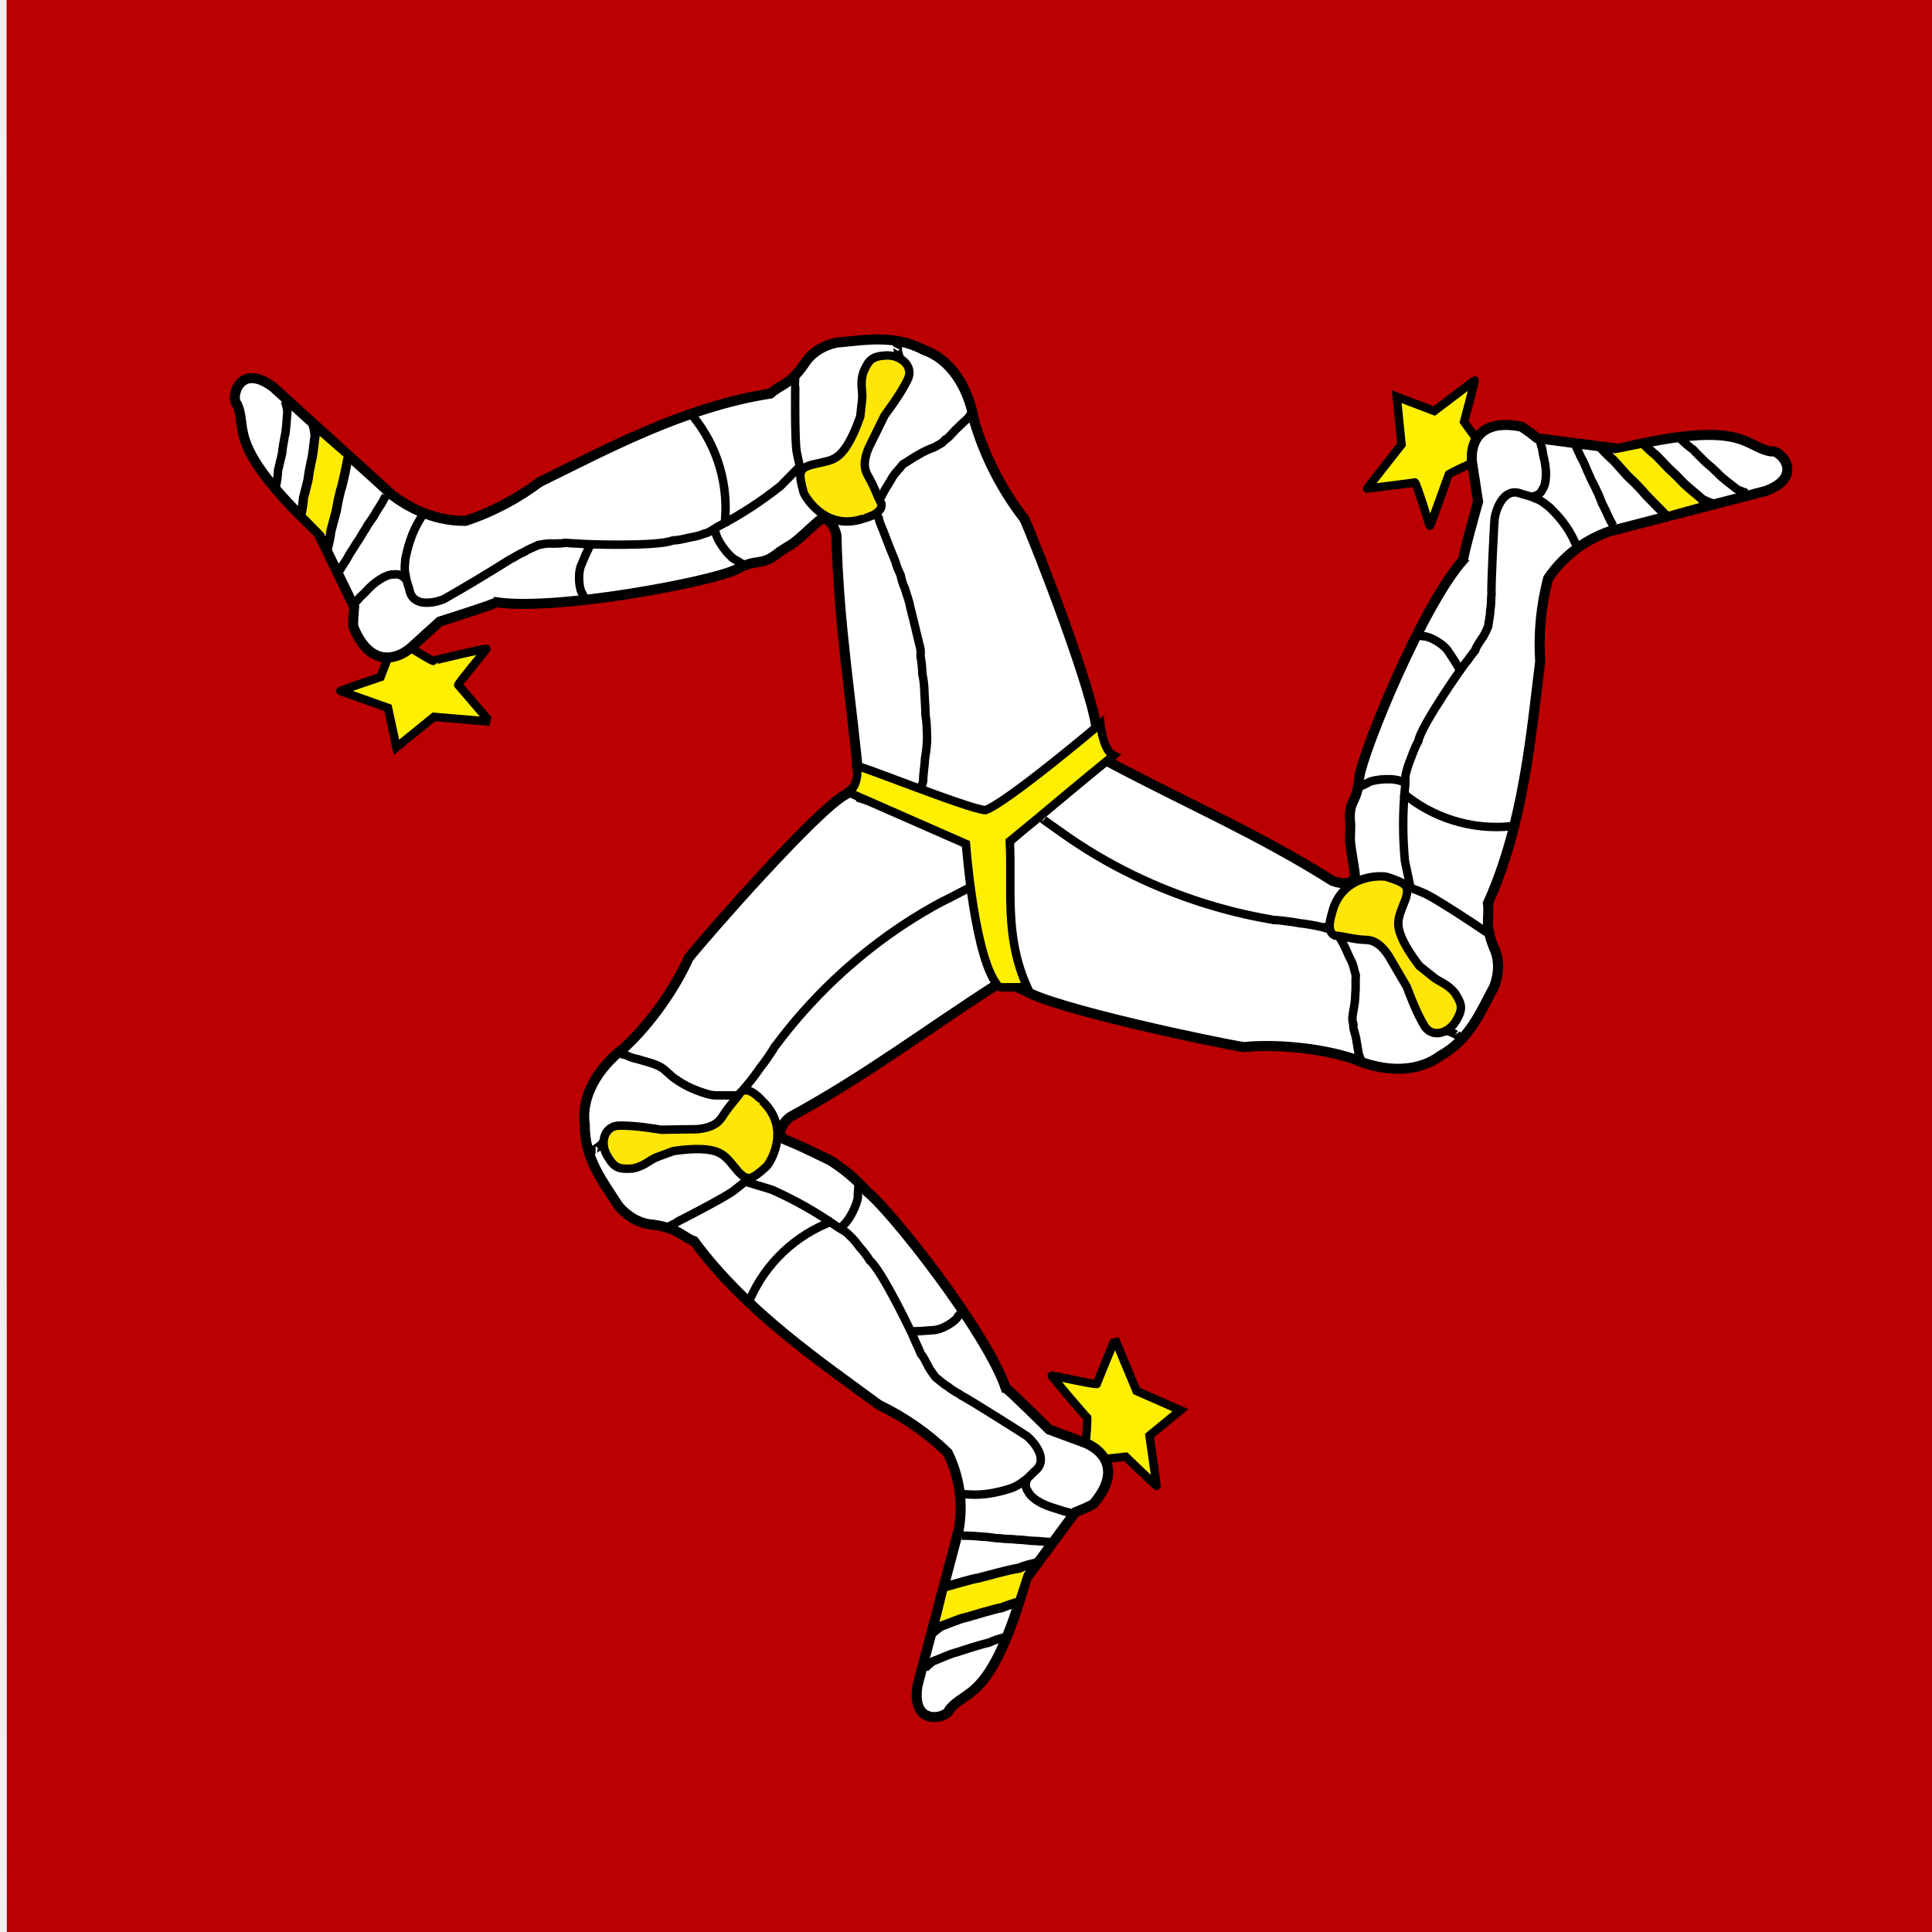
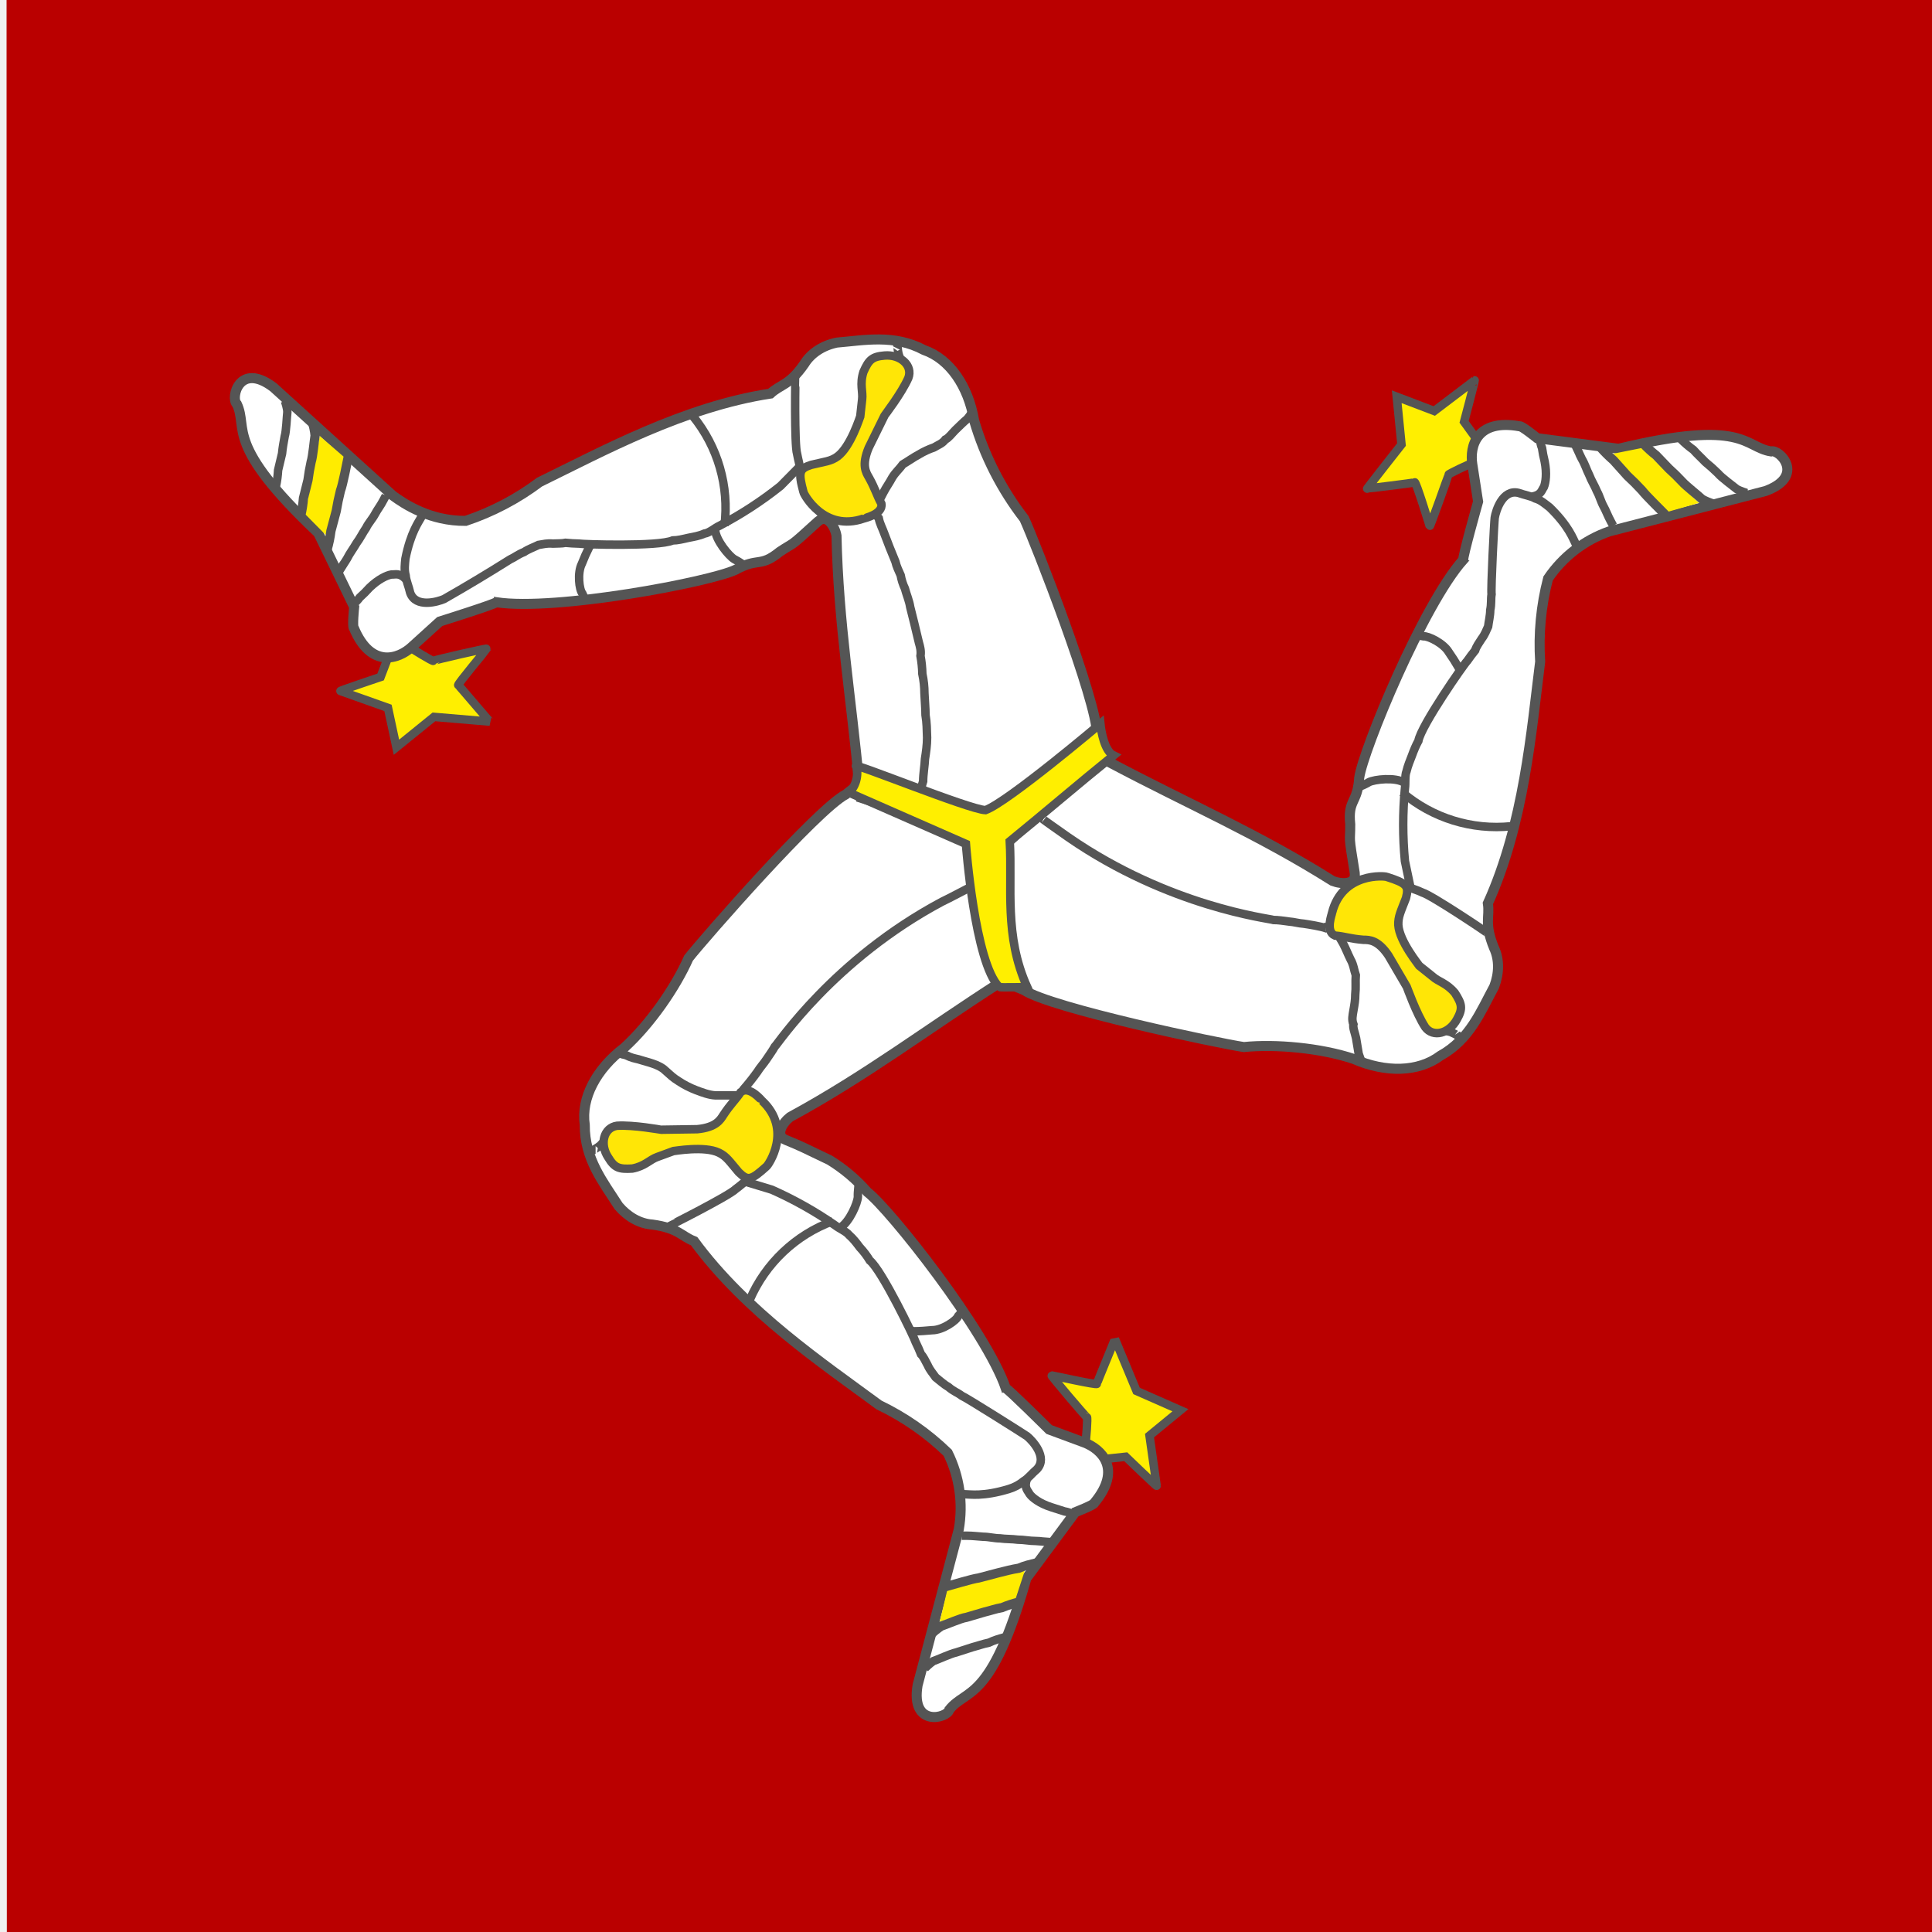
<svg xmlns="http://www.w3.org/2000/svg" id="flag-icon-css-im" viewBox="0 0 512 512">
  <defs>
    <clipPath id="a">
      <path fill-opacity=".7" d="M148.2 0h744.1v744h-744z" />
    </clipPath>
  </defs>
  <g clip-path="url(#a)" transform="matrix(.7 0 0 .7 -102 0)">
    <path fill="#ba0000" fill-rule="evenodd" d="M1063 744H0V0h1063z" />
-     <path fill="#ffef00" fill-rule="evenodd" stroke="#000" stroke-width="3.2" d="M556.6 546.5c.3-1 1-10 .6-10s-13.7-15.8-13.4-15.8 17.2 3.8 17.2 3.2c0-.5 6.8-16.6 6.8-17l8.2 19.7 16.6 7.3-11.7 9.6 2.7 19c0 .3-11.7-11-11.7-11l-13 1.4s-1.7-5.8-2.3-6.4z" />
-     <path fill="#fff" fill-rule="evenodd" stroke="#000" stroke-width="3.8" d="M466 300.7c-11 5.7-53.7 54.5-59.6 62-4.9 11.1-14.5 25-24.4 34-10.5 8-16.4 19-14.9 29.2-.1 12.9 7 21.6 12.8 30.7 3.4 4 8 6.7 12.8 7 10 1.4 10.9 4.4 15.8 6.3 19.7 26.8 49 46.5 70 62a98.8 98.8 0 0126 18.1 47 47 0 014.2 29l-15.6 59c-2.7 16.1 11.3 12.5 12 9.3 6.4-8.2 15.8-2.4 29.2-49.8l18.5-25s7.2-2.8 7.2-3.5c10.8-13 2.5-20.4-3.6-22.8l-13.5-5s-15.7-15.6-16.4-15.6c-7.4-21.7-44-67.9-52.4-74.3a62.1 62.1 0 00-14.3-12.1c-8.5-4.1-11.3-5.5-16.5-7.6-4.4-1.7-1.3-6.5 1.5-8.7 28.9-15.7 51.8-33.2 79.6-51l4.3-2.9-10-57-46.3-16.3c-2.4 1.7-4.2 3.3-6.4 5z" />
+     <path fill="#ffef00" fill-rule="evenodd" stroke="#555555" stroke-width="3.2" d="M556.6 546.5c.3-1 1-10 .6-10s-13.7-15.8-13.4-15.8 17.2 3.8 17.2 3.2c0-.5 6.8-16.6 6.8-17l8.2 19.7 16.6 7.3-11.7 9.6 2.7 19c0 .3-11.7-11-11.7-11l-13 1.4s-1.7-5.8-2.3-6.4z" />
+     <path fill="#fff" fill-rule="evenodd" stroke="#555555" stroke-width="3.8" d="M466 300.7c-11 5.7-53.7 54.5-59.6 62-4.9 11.1-14.5 25-24.4 34-10.5 8-16.4 19-14.9 29.2-.1 12.9 7 21.6 12.8 30.7 3.4 4 8 6.7 12.8 7 10 1.4 10.9 4.4 15.8 6.3 19.7 26.8 49 46.5 70 62a98.8 98.8 0 0126 18.1 47 47 0 014.2 29l-15.6 59c-2.7 16.1 11.3 12.5 12 9.3 6.4-8.2 15.8-2.4 29.2-49.8l18.5-25s7.2-2.8 7.2-3.5c10.8-13 2.5-20.4-3.6-22.8l-13.5-5s-15.7-15.6-16.4-15.6c-7.4-21.7-44-67.9-52.4-74.3a62.1 62.1 0 00-14.3-12.1c-8.5-4.1-11.3-5.5-16.5-7.6-4.4-1.7-1.3-6.5 1.5-8.7 28.9-15.7 51.8-33.2 79.6-51l4.3-2.9-10-57-46.3-16.3c-2.4 1.7-4.2 3.3-6.4 5z" />
    <path fill="#ffec00" fill-rule="evenodd" d="M504.7 600.5c.2-.6 29-5.9 29-5.9l-3.5 10.7-28.7 8.6 3.2-13.4z" />
-     <path fill="none" stroke="#000" stroke-width="3.2" d="M429.6 492a55.1 55.1 0 0131.4-29.7" />
-     <path fill="none" stroke="#000" stroke-width="3.5" d="M503.7 600.7c1.9-.5 10.1-3 12.5-3.3l7.6-2c2.9-.7 4.6-1.2 7.6-1.7 2.3-1 4.6-1.5 7-2.1m-40 26.9c.3-.3 2.3-2 3.7-2.9 1.7-.5 7.3-3 9.5-3.3l6.8-2c2.5-.6 4-1.2 6.7-1.7a44.3 44.3 0 016.4-2.1" />
-     <path fill="none" stroke="#000" stroke-width="3.2" d="M510.2 496.2h-.4c1.3 0 .5-.1-1.3 2-.6 1.7-5.9 5.4-9.9 5.4-2 .2-4.9.4-6.8.4-.6 0-1.3-.4-1.9-.4m19.9 77.8h2c2.2 0 4.3.3 6.2.4 2.1 0 4.2.6 6.3.6 2 .3 4.6.2 6.7.5 2.4 0 4.4.5 6.9.5 2 0 3.1.4 5.4.4l-5.4-.4c2 0 3.1.4 5.4.4m-47.6 48c.2-.3 2-2 3.3-2.9 1.5-.5 6.7-2.9 8.7-3.3l6.2-2c2.3-.6 3.8-1.2 6.2-1.7 1.9-.9 3.8-1.5 5.8-2m8.6-60c-1.2 3.4.3 4.3 1 5.7 1 1.4 3.8 3.6 8.2 5l5 1.6c1.3.2 1.9.5 2.9.9M370.8 435.3h.4c-1.3 0-.5.1 1.7-1.6 1.3-1.5 2.4-2.2 3.7-3.7m21 34.8c.2 0 24-12 26.6-14.6 1.8-1.3 3.1-2.6 5.3-4.1 1.4-.7 2.4-1.7 3.7-2.5 1.1-1.6 2.5-2.5 3.3-4 1.5-1.2.9-2.6 2-4.1.6-1.6 1.7-4.2 2-5.7m30.3 17.8c.1.9-.4 3.5-.3 5.5-.1 2.3-3.1 9.5-6.7 11.7" />
-     <path fill="none" stroke="#000" stroke-width="3.2" d="M428 447.4l9.9 3a145 145 0 0124 13.5c1.5 1.2 4.2 2.3 5.3 3.7 1.6 1.4 2.8 3 4 4.6a30 30 0 013.8 5c4.6 3.7 17 29.5 17.4 31a62.8 62.8 0 012 4.5c1 1 1.6 2.5 2.5 4.1.9 2 1.9 3 3 4.6 1.3 1 3.1 2.7 4.9 3.7 1.8 1.6 3.6 2.2 5 3.3 1.9.8 23.7 14.6 24.7 15.3 2 1.6 8 8 3.8 12.5-1.8 1.5-3.4 3.6-5 4.5a16 16 0 01-5.6 3c-9.8 3-14.8 2-16.7 2h-2m-129-167c2.7 1 1.6.2 4.1 1.4 1.7.7 2.8.7 4.5 1.3 1.7.6 6.6 1.5 9 3.9 1.7 1.5 3 2.8 5 4a34 34 0 006.6 3.4c2.4.9 5 1.9 7.4 2H428h-6 5.8" />
-     <path fill="#ffe606" fill-rule="evenodd" stroke="#000" stroke-width="3.2" d="M379.3 426.2c6.2-.4 16.5 1.5 16.7 1.5l13.7-.2c7.1-.7 8.7-3.5 9.9-5.4 2.7-4.1 4.5-5.6 6.6-8.7 3.3-2.5 7.9 3.3 8 3.3 11.7 11 2.4 24.4 1.7 24.9-5.8 5.2-7 5.6-10.5 2.2-3.5-4.1-4.6-6-7.5-7.4-5.5-2.7-17.1-.6-17.3-.6l-6 2.2c-2.9 1-4.7 3.5-9.5 4.4-5 .3-6.7-.2-9.1-4.2-3.4-5.1-1.7-11.3 3.3-12z" />
-     <path fill="#ffef00" fill-rule="evenodd" stroke="#000" stroke-width="3.2" d="M703.1 175.4c-.9.1-9 4-9 4.3s-7 19.8-7.1 19.5-5.2-17-5.7-16.6c-.5.3-17.8 2.3-18 2.4-.3.2 13-16.7 13-16.7l-1.8-18.1 14.2 5.4L704 144c.2-.1-4 15.7-4 15.7l7.6 10.5s-4.3 4.4-4.5 5.2z" />
-     <path fill="#fff" fill-rule="evenodd" stroke="#000" stroke-width="3.8" d="M533.3 374.8c10.4 6.9 73.8 20.2 83.3 21.6 12-1.2 29 .3 41.6 4.5 12.1 5.3 24.5 5 32.8-1.2 11.2-6.2 15.3-16.8 20.4-26.2 1.9-5 2-10.3-.1-14.7-3.8-9.3-1.5-11.6-2.3-16.8 13.7-30.2 16.5-65.4 19.8-91.5a99.3 99.3 0 013-31.5 46.6 46.6 0 0123.1-17.8l59.2-15.3c15.3-5.6 5.3-16 2.1-15-10.2-1.6-9.8-12.6-57.7-1l-30.8-4s-6-4.8-6.6-4.5c-16.6-3-19 7.8-18 14.3l2.2 14.2s-6 21.3-5.6 22c-15.2 17-37.9 72-39.4 82.5-.6 9.9-4.4 8.1-3.4 17.7 0 7.6-.8 2.9 1.7 18.4.6 4.6-5.1 4.3-8.4 3-27.9-17.6-54.4-29-83.5-44.4l-4.6-2.4-44.7 36.6 8.4 48.4c2.6 1.3 5 2 7.5 3.1z" />
+     <path fill="none" stroke="#555555" stroke-width="3.2" d="M429.6 492a55.1 55.1 0 0131.4-29.7" />
+     <path fill="none" stroke="#555555" stroke-width="3.5" d="M503.7 600.7c1.9-.5 10.1-3 12.5-3.3l7.6-2c2.9-.7 4.6-1.2 7.6-1.7 2.3-1 4.6-1.5 7-2.1m-40 26.9c.3-.3 2.3-2 3.7-2.9 1.7-.5 7.3-3 9.5-3.3l6.8-2c2.5-.6 4-1.2 6.7-1.7a44.3 44.3 0 016.4-2.1" />
+     <path fill="none" stroke="#555555" stroke-width="3.2" d="M510.2 496.2h-.4c1.3 0 .5-.1-1.3 2-.6 1.7-5.9 5.4-9.9 5.4-2 .2-4.9.4-6.8.4-.6 0-1.3-.4-1.9-.4m19.9 77.8h2c2.2 0 4.3.3 6.2.4 2.1 0 4.2.6 6.3.6 2 .3 4.6.2 6.7.5 2.4 0 4.4.5 6.9.5 2 0 3.1.4 5.4.4l-5.4-.4c2 0 3.1.4 5.4.4m-47.6 48c.2-.3 2-2 3.3-2.9 1.5-.5 6.7-2.9 8.7-3.3l6.2-2c2.3-.6 3.8-1.2 6.2-1.7 1.9-.9 3.8-1.5 5.8-2m8.6-60c-1.2 3.4.3 4.3 1 5.7 1 1.4 3.8 3.6 8.2 5l5 1.6c1.3.2 1.9.5 2.9.9M370.8 435.3h.4c-1.3 0-.5.1 1.7-1.6 1.3-1.5 2.4-2.2 3.7-3.7m21 34.8c.2 0 24-12 26.6-14.6 1.8-1.3 3.1-2.6 5.3-4.1 1.4-.7 2.4-1.7 3.7-2.5 1.1-1.6 2.5-2.5 3.3-4 1.5-1.2.9-2.6 2-4.1.6-1.6 1.7-4.2 2-5.7m30.3 17.8c.1.9-.4 3.5-.3 5.5-.1 2.3-3.1 9.5-6.7 11.7" />
+     <path fill="none" stroke="#555555" stroke-width="3.2" d="M428 447.4l9.9 3a145 145 0 0124 13.5c1.5 1.2 4.2 2.3 5.3 3.7 1.6 1.4 2.8 3 4 4.6a30 30 0 013.8 5c4.6 3.7 17 29.5 17.4 31a62.8 62.8 0 012 4.5c1 1 1.6 2.5 2.5 4.1.9 2 1.9 3 3 4.6 1.3 1 3.1 2.7 4.9 3.7 1.8 1.6 3.6 2.2 5 3.3 1.9.8 23.7 14.6 24.7 15.3 2 1.6 8 8 3.8 12.5-1.8 1.5-3.4 3.6-5 4.5a16 16 0 01-5.6 3c-9.8 3-14.8 2-16.7 2h-2m-129-167c2.7 1 1.6.2 4.1 1.4 1.7.7 2.8.7 4.5 1.3 1.7.6 6.6 1.5 9 3.9 1.7 1.5 3 2.8 5 4a34 34 0 006.6 3.4c2.4.9 5 1.9 7.4 2H428h-6 5.8" />
+     <path fill="#ffe606" fill-rule="evenodd" stroke="#555555" stroke-width="3.2" d="M379.3 426.2c6.2-.4 16.5 1.5 16.7 1.5l13.7-.2c7.1-.7 8.7-3.5 9.9-5.4 2.7-4.1 4.5-5.6 6.6-8.7 3.3-2.5 7.9 3.3 8 3.3 11.7 11 2.4 24.4 1.7 24.9-5.8 5.2-7 5.6-10.5 2.2-3.5-4.1-4.6-6-7.5-7.4-5.5-2.7-17.1-.6-17.3-.6l-6 2.2c-2.9 1-4.7 3.5-9.5 4.4-5 .3-6.7-.2-9.1-4.2-3.4-5.1-1.7-11.3 3.3-12z" />
+     <path fill="#ffef00" fill-rule="evenodd" stroke="#555555" stroke-width="3.2" d="M703.1 175.4c-.9.1-9 4-9 4.3s-7 19.8-7.1 19.5-5.2-17-5.7-16.6c-.5.3-17.8 2.3-18 2.4-.3.2 13-16.7 13-16.7l-1.8-18.1 14.2 5.4L704 144c.2-.1-4 15.7-4 15.7l7.6 10.5s-4.3 4.4-4.5 5.2z" />
+     <path fill="#fff" fill-rule="evenodd" stroke="#555555" stroke-width="3.8" d="M533.3 374.8c10.4 6.9 73.8 20.2 83.3 21.6 12-1.2 29 .3 41.6 4.5 12.1 5.3 24.5 5 32.8-1.2 11.2-6.2 15.3-16.8 20.4-26.2 1.9-5 2-10.3-.1-14.7-3.8-9.3-1.5-11.6-2.3-16.8 13.7-30.2 16.5-65.4 19.8-91.5a99.3 99.3 0 013-31.5 46.6 46.6 0 0123.1-17.8l59.2-15.3c15.3-5.6 5.3-16 2.1-15-10.2-1.6-9.8-12.6-57.7-1l-30.8-4s-6-4.8-6.6-4.5c-16.6-3-19 7.8-18 14.3l2.2 14.2s-6 21.3-5.6 22c-15.2 17-37.9 72-39.4 82.5-.6 9.9-4.4 8.1-3.4 17.7 0 7.6-.8 2.9 1.7 18.4.6 4.6-5.1 4.3-8.4 3-27.9-17.6-54.4-29-83.5-44.4l-4.6-2.4-44.7 36.6 8.4 48.4c2.6 1.3 5 2 7.5 3.1z" />
    <path fill="#ffec00" fill-rule="evenodd" d="M775.6 194.2c-.6.1-19.3-22.4-19.3-22.4l11-2.2 21.6 20.8-13.3 3.8z" />
-     <path fill="none" stroke="#000" stroke-width="3.2" d="M717.9 312.8a55 55 0 01-41.3-12.8" />
-     <path fill="none" stroke="#000" stroke-width="3.5" d="M776.3 195c-1.3-1.4-7.5-7.4-9-9.4a95.8 95.8 0 00-5.5-5.5l-5.2-5.8a53.9 53.9 0 01-5.2-5.2m43 21.7a21 21 0 01-4.3-1.8c-1.2-1.2-6.1-5-7.5-6.6a79.4 79.4 0 00-5.1-5l-4.8-5a44 44 0 01-4.9-4.5" />
-     <path fill="none" stroke="#000" stroke-width="3.2" d="M682 240.5l.2.4c-.6-1.1-.3-.4 2.4 0 1.8-.2 7.6 2.6 9.6 6a76 76 0 013.7 5.8c.3.5.3 1.4.6 1.8m58-55.4l-.2-.3-.8-1.5c-1-1.8-1.8-4-2.7-5.6-1-1.8-1.5-3.9-2.5-5.7-.8-2-2.1-4-2.9-6.1-1.1-2.2-1.6-4.1-2.9-6.3-1-1.8-1.2-3-2.3-4.9l2.3 4.9c-1-1.8-1.2-3-2.3-4.9m65.2 18c-.4 0-2.8-.8-4.1-1.5-1.2-1-5.9-4.4-7.2-6a68.3 68.3 0 00-4.8-4.3c-1.7-1.8-2.9-2.8-4.5-4.6a38.3 38.3 0 01-4.7-4M725.7 188c3.6-.6 3.6-2.4 4.5-3.6.7-1.7 1.2-5.2.3-9.7a48 48 0 01-1-5.1c-.5-1.2-.6-2-.7-3m-31.5 225.1l-.2-.3c.7 1 .4.4-2.2-.7-2-.4-3.1-1-5-1.4m20-35.3c-.1-.3-22.2-15.1-25.7-16.1-2-1-4-1.4-6.3-2.6-1.3-.9-2.6-1.3-4-2-1.9-.2-3.4-1-5-1-1.9-.6-2.8.6-4.7.3l-5.8 1m.6-35c.7-.6 3.3-1.4 5-2.5 2-1 9.8-2 13.4.2" />
-     <path fill="none" stroke="#000" stroke-width="3.2" d="M679.7 336l-2.1-10a145 145 0 010-27.5c.3-2-.1-4.8.6-6.5.5-2.1 1.3-4 2-5.8.8-2.2 1.6-4.1 2.5-5.7 1-5.8 17.4-29.3 18.5-30.3a62.7 62.7 0 013-4c.4-1.4 1.4-2.7 2.4-4.3 1.3-1.7 1.7-3 2.5-4.7.2-1.7.8-4.2.8-6.2.5-2.4.2-4.2.5-6-.3-2 1-27.8 1.2-29 .4-2.5 2.9-10.9 9-9.4 2.2.8 4.8 1.2 6.3 2.1 2.2.6 3.9 2.2 5.5 3.4 7.3 7.1 8.9 12 9.8 13.7l1 1.8M660.8 401l-.2-.4c.5 1 .2.5-.5-1.6l-1-6c-.4-1.9-1.3-4-1-5.2-.7-1.8-.3-3.4 0-5.2.4-2.3.7-3.9.7-6.1.3-2.7 0-4.7.2-7.3-.7-2-.8-3.9-2-6-1-2-1.7-3.9-2.8-6l-2.9-5 2.9 5-2.9-5" />
-     <path fill="#ffe606" fill-rule="evenodd" stroke="#000" stroke-width="3.2" d="M685.3 388.9c-3.4-5.2-6.9-15.1-7-15.3l-6.9-11.8c-4-6-7.3-6-9.5-6-5-.4-7.1-1.3-10.8-1.6-3.8-1.6-1-8.4-1.1-8.6 3.9-15.5 20.1-14 20.8-13.6 7.5 2.4 8.4 3.4 7.2 8-2 5.2-3 7-2.9 10.2.4 6.2 7.9 15.3 8 15.5l5 4c2.2 2 5.2 2.4 8.4 6.2 2.7 4.2 3.1 5.9.8 10-2.9 5.4-9 7-12 3z" />
-     <path fill="#ffef00" fill-rule="evenodd" stroke="#000" stroke-width="3.2" d="M301.2 245.2c.7.6 8.4 5.3 8.6 5s20.3-4.9 20.2-4.6-11.3 13.6-10.8 13.8c.5.3 11.7 13.7 12 13.8l-21.2-1.8-14.2 11.5-3.2-14.9-18-6.4c-.3-.1 15.2-5.3 15.2-5.3l4.6-12s6 1.1 6.8.9z" />
-     <path fill="#fff" fill-rule="evenodd" stroke="#000" stroke-width="3.8" d="M561 278c.1-12.5-23.5-72.9-27.5-81.6a112.3 112.3 0 01-19-37.2c-2.2-13-9.2-23.3-19-26.7-11.3-6-22.4-3.7-33-2.8-5.3 1.1-9.8 4-12.3 8.1-5.7 8.2-8.9 7.6-12.8 11.2-32.8 5-63.8 22-87.4 33.5a98.7 98.7 0 01-28 14.7c-13.3.1-23-6.2-27.6-9.6l-45.2-41c-13-9.8-16.3 4.2-13.8 6.4 4.4 9.4-5 15 30.8 48.8l13.6 28s-.8 7.6-.1 8c6.5 15.5 17 11.6 21.8 7.2l10.7-9.7s21-6.6 21.4-7.3c22.6 3.4 81-7.7 90.6-12.3 8.7-4.8 9.2-.7 16.7-6.8 6.3-4.2 2.9-.9 14.5-11.5 3.5-3 6.4 2 7 5.4.7 33 5.6 61.3 8.6 94.2l.6 5 55.1 17.5 35.9-33.6c-.4-2.9-1-5.3-1.5-8z" />
+     <path fill="none" stroke="#555555" stroke-width="3.2" d="M717.9 312.8a55 55 0 01-41.3-12.8" />
+     <path fill="none" stroke="#555555" stroke-width="3.5" d="M776.3 195c-1.3-1.4-7.5-7.4-9-9.4a95.8 95.8 0 00-5.5-5.5l-5.2-5.8a53.9 53.9 0 01-5.2-5.2m43 21.7a21 21 0 01-4.3-1.8c-1.2-1.2-6.1-5-7.5-6.6a79.4 79.4 0 00-5.1-5l-4.8-5a44 44 0 01-4.9-4.5" />
+     <path fill="none" stroke="#555555" stroke-width="3.2" d="M682 240.5l.2.4c-.6-1.1-.3-.4 2.4 0 1.8-.2 7.6 2.6 9.6 6a76 76 0 013.7 5.8c.3.5.3 1.4.6 1.8m58-55.4l-.2-.3-.8-1.5c-1-1.8-1.8-4-2.7-5.6-1-1.8-1.5-3.9-2.5-5.7-.8-2-2.1-4-2.9-6.1-1.1-2.2-1.6-4.1-2.9-6.3-1-1.8-1.2-3-2.3-4.9l2.3 4.9c-1-1.8-1.2-3-2.3-4.9m65.2 18c-.4 0-2.8-.8-4.1-1.5-1.2-1-5.9-4.4-7.2-6a68.3 68.3 0 00-4.8-4.3c-1.7-1.8-2.9-2.8-4.5-4.6a38.3 38.3 0 01-4.7-4M725.7 188c3.6-.6 3.6-2.4 4.5-3.6.7-1.7 1.2-5.2.3-9.7a48 48 0 01-1-5.1c-.5-1.2-.6-2-.7-3m-31.5 225.1l-.2-.3c.7 1 .4.4-2.2-.7-2-.4-3.1-1-5-1.4m20-35.3c-.1-.3-22.2-15.1-25.7-16.1-2-1-4-1.4-6.3-2.6-1.3-.9-2.6-1.3-4-2-1.9-.2-3.4-1-5-1-1.9-.6-2.8.6-4.7.3l-5.8 1m.6-35c.7-.6 3.3-1.4 5-2.5 2-1 9.8-2 13.4.2" />
+     <path fill="none" stroke="#555555" stroke-width="3.2" d="M679.7 336l-2.1-10a145 145 0 010-27.5c.3-2-.1-4.8.6-6.5.5-2.1 1.3-4 2-5.8.8-2.2 1.6-4.1 2.5-5.7 1-5.8 17.4-29.3 18.5-30.3a62.7 62.7 0 013-4c.4-1.4 1.4-2.7 2.4-4.3 1.3-1.7 1.7-3 2.5-4.7.2-1.7.8-4.2.8-6.2.5-2.4.2-4.2.5-6-.3-2 1-27.8 1.2-29 .4-2.5 2.9-10.9 9-9.4 2.2.8 4.8 1.2 6.3 2.1 2.2.6 3.9 2.2 5.5 3.4 7.3 7.1 8.9 12 9.8 13.7l1 1.8M660.8 401l-.2-.4c.5 1 .2.5-.5-1.6l-1-6c-.4-1.9-1.3-4-1-5.2-.7-1.8-.3-3.4 0-5.2.4-2.3.7-3.9.7-6.1.3-2.7 0-4.7.2-7.3-.7-2-.8-3.9-2-6-1-2-1.7-3.9-2.8-6l-2.9-5 2.9 5-2.9-5" />
+     <path fill="#ffe606" fill-rule="evenodd" stroke="#555555" stroke-width="3.2" d="M685.3 388.9c-3.4-5.2-6.9-15.1-7-15.3l-6.9-11.8c-4-6-7.3-6-9.5-6-5-.4-7.1-1.3-10.8-1.6-3.8-1.6-1-8.4-1.1-8.6 3.9-15.5 20.1-14 20.8-13.6 7.5 2.4 8.4 3.4 7.2 8-2 5.2-3 7-2.9 10.2.4 6.2 7.9 15.3 8 15.5l5 4c2.2 2 5.2 2.4 8.4 6.2 2.7 4.2 3.1 5.9.8 10-2.9 5.4-9 7-12 3z" />
+     <path fill="#ffef00" fill-rule="evenodd" stroke="#555555" stroke-width="3.2" d="M301.2 245.2c.7.6 8.4 5.3 8.6 5s20.3-4.9 20.2-4.6-11.3 13.6-10.8 13.8c.5.3 11.7 13.7 12 13.8l-21.2-1.8-14.2 11.5-3.2-14.9-18-6.4c-.3-.1 15.2-5.3 15.2-5.3l4.6-12s6 1.1 6.8.9z" />
+     <path fill="#fff" fill-rule="evenodd" stroke="#555555" stroke-width="3.8" d="M561 278c.1-12.5-23.5-72.9-27.5-81.6a112.3 112.3 0 01-19-37.2c-2.2-13-9.2-23.3-19-26.7-11.3-6-22.4-3.7-33-2.8-5.3 1.1-9.8 4-12.3 8.1-5.7 8.2-8.9 7.6-12.8 11.2-32.8 5-63.8 22-87.4 33.5a98.7 98.7 0 01-28 14.7c-13.3.1-23-6.2-27.6-9.6l-45.2-41c-13-9.8-16.3 4.2-13.8 6.4 4.4 9.4-5 15 30.8 48.8l13.6 28s-.8 7.6-.1 8c6.5 15.5 17 11.6 21.8 7.2l10.7-9.7s21-6.6 21.4-7.3c22.6 3.4 81-7.7 90.6-12.3 8.7-4.8 9.2-.7 16.7-6.8 6.3-4.2 2.9-.9 14.5-11.5 3.5-3 6.4 2 7 5.4.7 33 5.6 61.3 8.6 94.2l.6 5 55.1 17.5 35.9-33.6c-.4-2.9-1-5.3-1.5-8z" />
    <path fill="#ffec00" fill-rule="evenodd" d="M277.2 174.2c.5.4-8.1 28.4-8.1 28.4l-7.9-8 5.6-29.5 10.4 9z" />
-     <path fill="none" stroke="#000" stroke-width="3.2" d="M408 157.5a55 55 0 0112 41.5" />
-     <path fill="none" stroke="#000" stroke-width="3.5" d="M277.5 173.2c-.4 1.9-2 10.3-2.9 12.6a95.6 95.6 0 00-1.6 7.7l-2 7.5c-.3 2.4-.8 4.8-1.5 7.2m-5.4-47.9c.2.4.8 3 .9 4.6-.3 1.7-.8 7.8-1.5 10a78.7 78.7 0 00-1.2 6.9l-1.7 6.8a44.1 44.1 0 01-1 6.5" />
-     <path fill="none" stroke="#000" stroke-width="3.2" d="M367.3 227l.1-.3c-.5 1.2 0 .5-1.2-2-1.2-1.4-2-7.8-.2-11.3a71 71 0 012.8-6.3c.2-.5 1-1 1.2-1.4m-78.2-18.2l-.1.3-.8 1.5c-1 2-2.3 3.6-3.2 5.3-1 1.9-2.5 3.4-3.4 5.3-1.2 1.7-2.3 4-3.6 5.7-1.2 2.1-2.5 3.7-3.6 5.9-1 1.8-1.9 2.6-2.9 4.6l2.9-4.6c-1 1.8-1.9 2.6-2.9 4.6m-20.7-64.4c.2.4 1 2.8 1 4.3-.2 1.6-.4 7.3-1 9.2-.4 2.2-.8 4.3-1 6.5L251 178a38.4 38.4 0 01-.8 6m49.2 35.3c-2.5-2.6-4-1.7-5.5-1.8-1.8.3-5 1.8-8.3 5a46.4 46.4 0 01-3.7 3.7c-.7 1-1.3 1.5-2 2.2m205.5-97l-.2.4c.6-1.2.1-.5.7 2.2.7 1.9.8 3.2 1.6 5m-40.6 2.6c-.1.2-.5 26.9.6 30.3.4 2.2 1 4 1.3 6.7 0 1.5.3 2.9.4 4.4 1 1.7 1.1 3.4 2 4.8.5 1.9 2 2 2.8 3.7 1.2 1.2 3 3.4 4.1 4.3m-29.7 18.7c-.8-.3-3-2-4.7-2.8-2-1.2-7-7.1-7.3-11.3" />
-     <path fill="none" stroke="#000" stroke-width="3.2" d="M448.4 176.7l-7.2 7.3a145.5 145.5 0 01-23 15c-1.8.8-4 2.8-5.8 3-2 .9-4 1.2-6 1.6-2.2.5-4.2 1-6 1-5.5 2.4-34 1.5-35.6 1.2a63.6 63.6 0 01-5-.3c-1.3.3-3 .2-4.8.3-2.2-.2-3.5.2-5.4.5-1.4.7-3.9 1.6-5.5 2.7-2.3.9-3.7 2.1-5.3 2.8a660.6 660.6 0 01-25 15c-2.3 1-10.7 3.5-12.8-2.4-.5-2.3-1.6-4.7-1.7-6.5-.6-2.1-.3-4.4-.1-6.4 2-10 5.1-14 6-15.7l1-1.8m207-37l-.2.3c.5-1 .3-.4-1.1 1.3-1.5 1.2-3.2 3-4.5 4.2-1.3 1.3-2.6 3.1-3.8 3.6-1.2 1.6-2.7 2-4.3 3a29 29 0 00-5.6 2.6c-2.4 1.3-4 2.5-6.2 3.8-1.3 1.8-2.7 2.9-4 5-1 1.9-2.2 3.5-3.3 5.6l-2.7 5.2 2.7-5.2-2.7 5.2m17 106.2l.5-.7c-.7 1.4-.5 1 .2-1.3 0-2.7.6-6 .7-8.5.4-2.5.8-5.3.8-8-.1-3-.1-5.7-.6-8.6 0-2.7-.3-5.5-.4-8.2a35.5 35.5 0 00-.8-7.4 43 43 0 00-.7-6.8c.3-1.9-.2-3.6-.6-5l-1.8-7.5-1.5-6c-.3-2.2-1.5-5-2-7a19.7 19.7 0 01-1.6-5c-.7-1.6-1.6-3.4-2-5.2l-2.2-5.4-2-5.2c-.7-2-1.7-3.7-2.1-5.8-.7-.7-.9-1.4-1.3-2" />
-     <path fill="#ffe606" fill-rule="evenodd" stroke="#000" stroke-width="3.2" d="M489.6 143.1c-2.5 5.7-8.9 14-9 14.2l-6 12.2c-2.8 6.7-1 9.4.1 11.3 2.4 4.3 2.9 6.6 4.7 9.9.7 4-6.6 5.5-6.7 5.6-15 5.2-22.7-9.2-22.8-10-2-7.5-1.7-8.8 2.9-10.3 5.3-1.3 7.4-1.3 10-3.2 5-3.7 8.5-15 8.6-15.2l.7-6.3c.4-3-1-5.8.5-10.5 2-4.5 3.2-5.8 8-6.2 6-.5 10.8 3.8 9 8.5z" />
-     <path fill="#ffef00" fill-rule="evenodd" stroke="#000" stroke-width="3.2" d="M469.8 290.1c-2.2-2 42.8 16.4 49 16.6 8.5-3.1 43.5-32.7 43.5-32.7.3 3 1.6 10.4 5 12-13.6 11-25.8 21.5-39.3 32.5 1 17.4-2.2 35.8 6.6 55.2 0 0-10.6.2-10.6 0-9.3-9.3-12.6-54.2-12.6-54.2L467 300c2.2-1.4 3.9-5.7 3-9.8z" />
-     <path fill="none" stroke="#000" stroke-width="3.2" d="M512.7 336.1c.8-.5-8 4.2-10.4 5.3-41 21.9-62 53.7-63.3 54.9-.7 1.3-2 3.1-3.2 4.9-1 1.5-2.4 3-3.3 4.5a87.9 87.9 0 01-5.3 6.7c-.2 1 .7-.3.4.3m113.1-102.5c-.8-.4 7.4 5.3 9.5 6.8 38.2 26.4 76 30.7 77.7 31.3 1.6 0 3.8.3 5.9.6 1.7.1 3.7.7 5.5.8 2 .3 6.4 1 8.4 1.7 1-.3-.6-.5 0-.5" />
+     <path fill="none" stroke="#555555" stroke-width="3.2" d="M408 157.5a55 55 0 0112 41.5" />
+     <path fill="none" stroke="#555555" stroke-width="3.5" d="M277.5 173.2c-.4 1.9-2 10.3-2.9 12.6a95.6 95.6 0 00-1.6 7.7l-2 7.5c-.3 2.4-.8 4.8-1.5 7.2m-5.4-47.9c.2.4.8 3 .9 4.6-.3 1.7-.8 7.8-1.5 10a78.7 78.7 0 00-1.2 6.9l-1.7 6.8a44.1 44.1 0 01-1 6.5" />
+     <path fill="none" stroke="#555555" stroke-width="3.2" d="M367.3 227l.1-.3c-.5 1.2 0 .5-1.2-2-1.2-1.4-2-7.8-.2-11.3a71 71 0 012.8-6.3c.2-.5 1-1 1.2-1.4m-78.2-18.2l-.1.3-.8 1.5c-1 2-2.3 3.6-3.2 5.3-1 1.9-2.5 3.4-3.4 5.3-1.2 1.7-2.3 4-3.6 5.7-1.2 2.1-2.5 3.7-3.6 5.9-1 1.8-1.9 2.6-2.9 4.6l2.9-4.6c-1 1.8-1.9 2.6-2.9 4.6m-20.7-64.4c.2.4 1 2.8 1 4.3-.2 1.6-.4 7.3-1 9.2-.4 2.2-.8 4.3-1 6.5L251 178a38.4 38.4 0 01-.8 6m49.2 35.3c-2.5-2.6-4-1.7-5.5-1.8-1.8.3-5 1.8-8.3 5a46.4 46.4 0 01-3.7 3.7c-.7 1-1.3 1.5-2 2.2m205.5-97l-.2.4c.6-1.2.1-.5.7 2.2.7 1.9.8 3.2 1.6 5m-40.6 2.6c-.1.2-.5 26.9.6 30.3.4 2.2 1 4 1.3 6.7 0 1.5.3 2.9.4 4.4 1 1.7 1.1 3.4 2 4.8.5 1.9 2 2 2.8 3.7 1.2 1.2 3 3.4 4.1 4.3m-29.7 18.7c-.8-.3-3-2-4.7-2.8-2-1.2-7-7.1-7.3-11.3" />
+     <path fill="none" stroke="#555555" stroke-width="3.2" d="M448.4 176.7l-7.2 7.3a145.5 145.5 0 01-23 15c-1.8.8-4 2.8-5.8 3-2 .9-4 1.2-6 1.6-2.2.5-4.2 1-6 1-5.5 2.4-34 1.5-35.6 1.2a63.6 63.6 0 01-5-.3c-1.3.3-3 .2-4.8.3-2.2-.2-3.5.2-5.4.5-1.4.7-3.9 1.6-5.5 2.7-2.3.9-3.7 2.1-5.3 2.8a660.6 660.6 0 01-25 15c-2.3 1-10.7 3.5-12.8-2.4-.5-2.3-1.6-4.7-1.7-6.5-.6-2.1-.3-4.4-.1-6.4 2-10 5.1-14 6-15.7l1-1.8m207-37l-.2.3c.5-1 .3-.4-1.1 1.3-1.5 1.2-3.2 3-4.5 4.2-1.3 1.3-2.6 3.1-3.8 3.6-1.2 1.6-2.7 2-4.3 3a29 29 0 00-5.6 2.6c-2.4 1.3-4 2.5-6.2 3.8-1.3 1.8-2.7 2.9-4 5-1 1.9-2.2 3.5-3.3 5.6l-2.7 5.2 2.7-5.2-2.7 5.2m17 106.2l.5-.7c-.7 1.4-.5 1 .2-1.3 0-2.7.6-6 .7-8.5.4-2.5.8-5.3.8-8-.1-3-.1-5.7-.6-8.6 0-2.7-.3-5.5-.4-8.2a35.5 35.5 0 00-.8-7.4 43 43 0 00-.7-6.8c.3-1.9-.2-3.6-.6-5l-1.8-7.5-1.5-6c-.3-2.2-1.5-5-2-7a19.7 19.7 0 01-1.6-5c-.7-1.6-1.6-3.4-2-5.2l-2.2-5.4-2-5.2c-.7-2-1.7-3.7-2.1-5.8-.7-.7-.9-1.4-1.3-2" />
+     <path fill="#ffe606" fill-rule="evenodd" stroke="#555555" stroke-width="3.2" d="M489.6 143.1c-2.5 5.7-8.9 14-9 14.2l-6 12.2c-2.8 6.7-1 9.4.1 11.3 2.4 4.3 2.9 6.6 4.7 9.9.7 4-6.6 5.5-6.7 5.6-15 5.2-22.7-9.2-22.8-10-2-7.5-1.7-8.8 2.9-10.3 5.3-1.3 7.4-1.3 10-3.2 5-3.7 8.5-15 8.6-15.2l.7-6.3c.4-3-1-5.8.5-10.5 2-4.5 3.2-5.8 8-6.2 6-.5 10.8 3.8 9 8.5z" />
+     <path fill="#ffef00" fill-rule="evenodd" stroke="#555555" stroke-width="3.2" d="M469.8 290.1c-2.2-2 42.8 16.4 49 16.6 8.5-3.1 43.5-32.7 43.5-32.7.3 3 1.6 10.4 5 12-13.6 11-25.8 21.5-39.3 32.5 1 17.4-2.2 35.8 6.6 55.2 0 0-10.6.2-10.6 0-9.3-9.3-12.6-54.2-12.6-54.2L467 300c2.2-1.4 3.9-5.7 3-9.8z" />
+     <path fill="none" stroke="#555555" stroke-width="3.2" d="M512.7 336.1c.8-.5-8 4.2-10.4 5.3-41 21.9-62 53.7-63.3 54.9-.7 1.3-2 3.1-3.2 4.9-1 1.5-2.4 3-3.3 4.5a87.9 87.9 0 01-5.3 6.7c-.2 1 .7-.3.4.3m113.1-102.5c-.8-.4 7.4 5.3 9.5 6.8 38.2 26.4 76 30.7 77.7 31.3 1.6 0 3.8.3 5.9.6 1.7.1 3.7.7 5.5.8 2 .3 6.4 1 8.4 1.7 1-.3-.6-.5 0-.5" />
  </g>
</svg>
